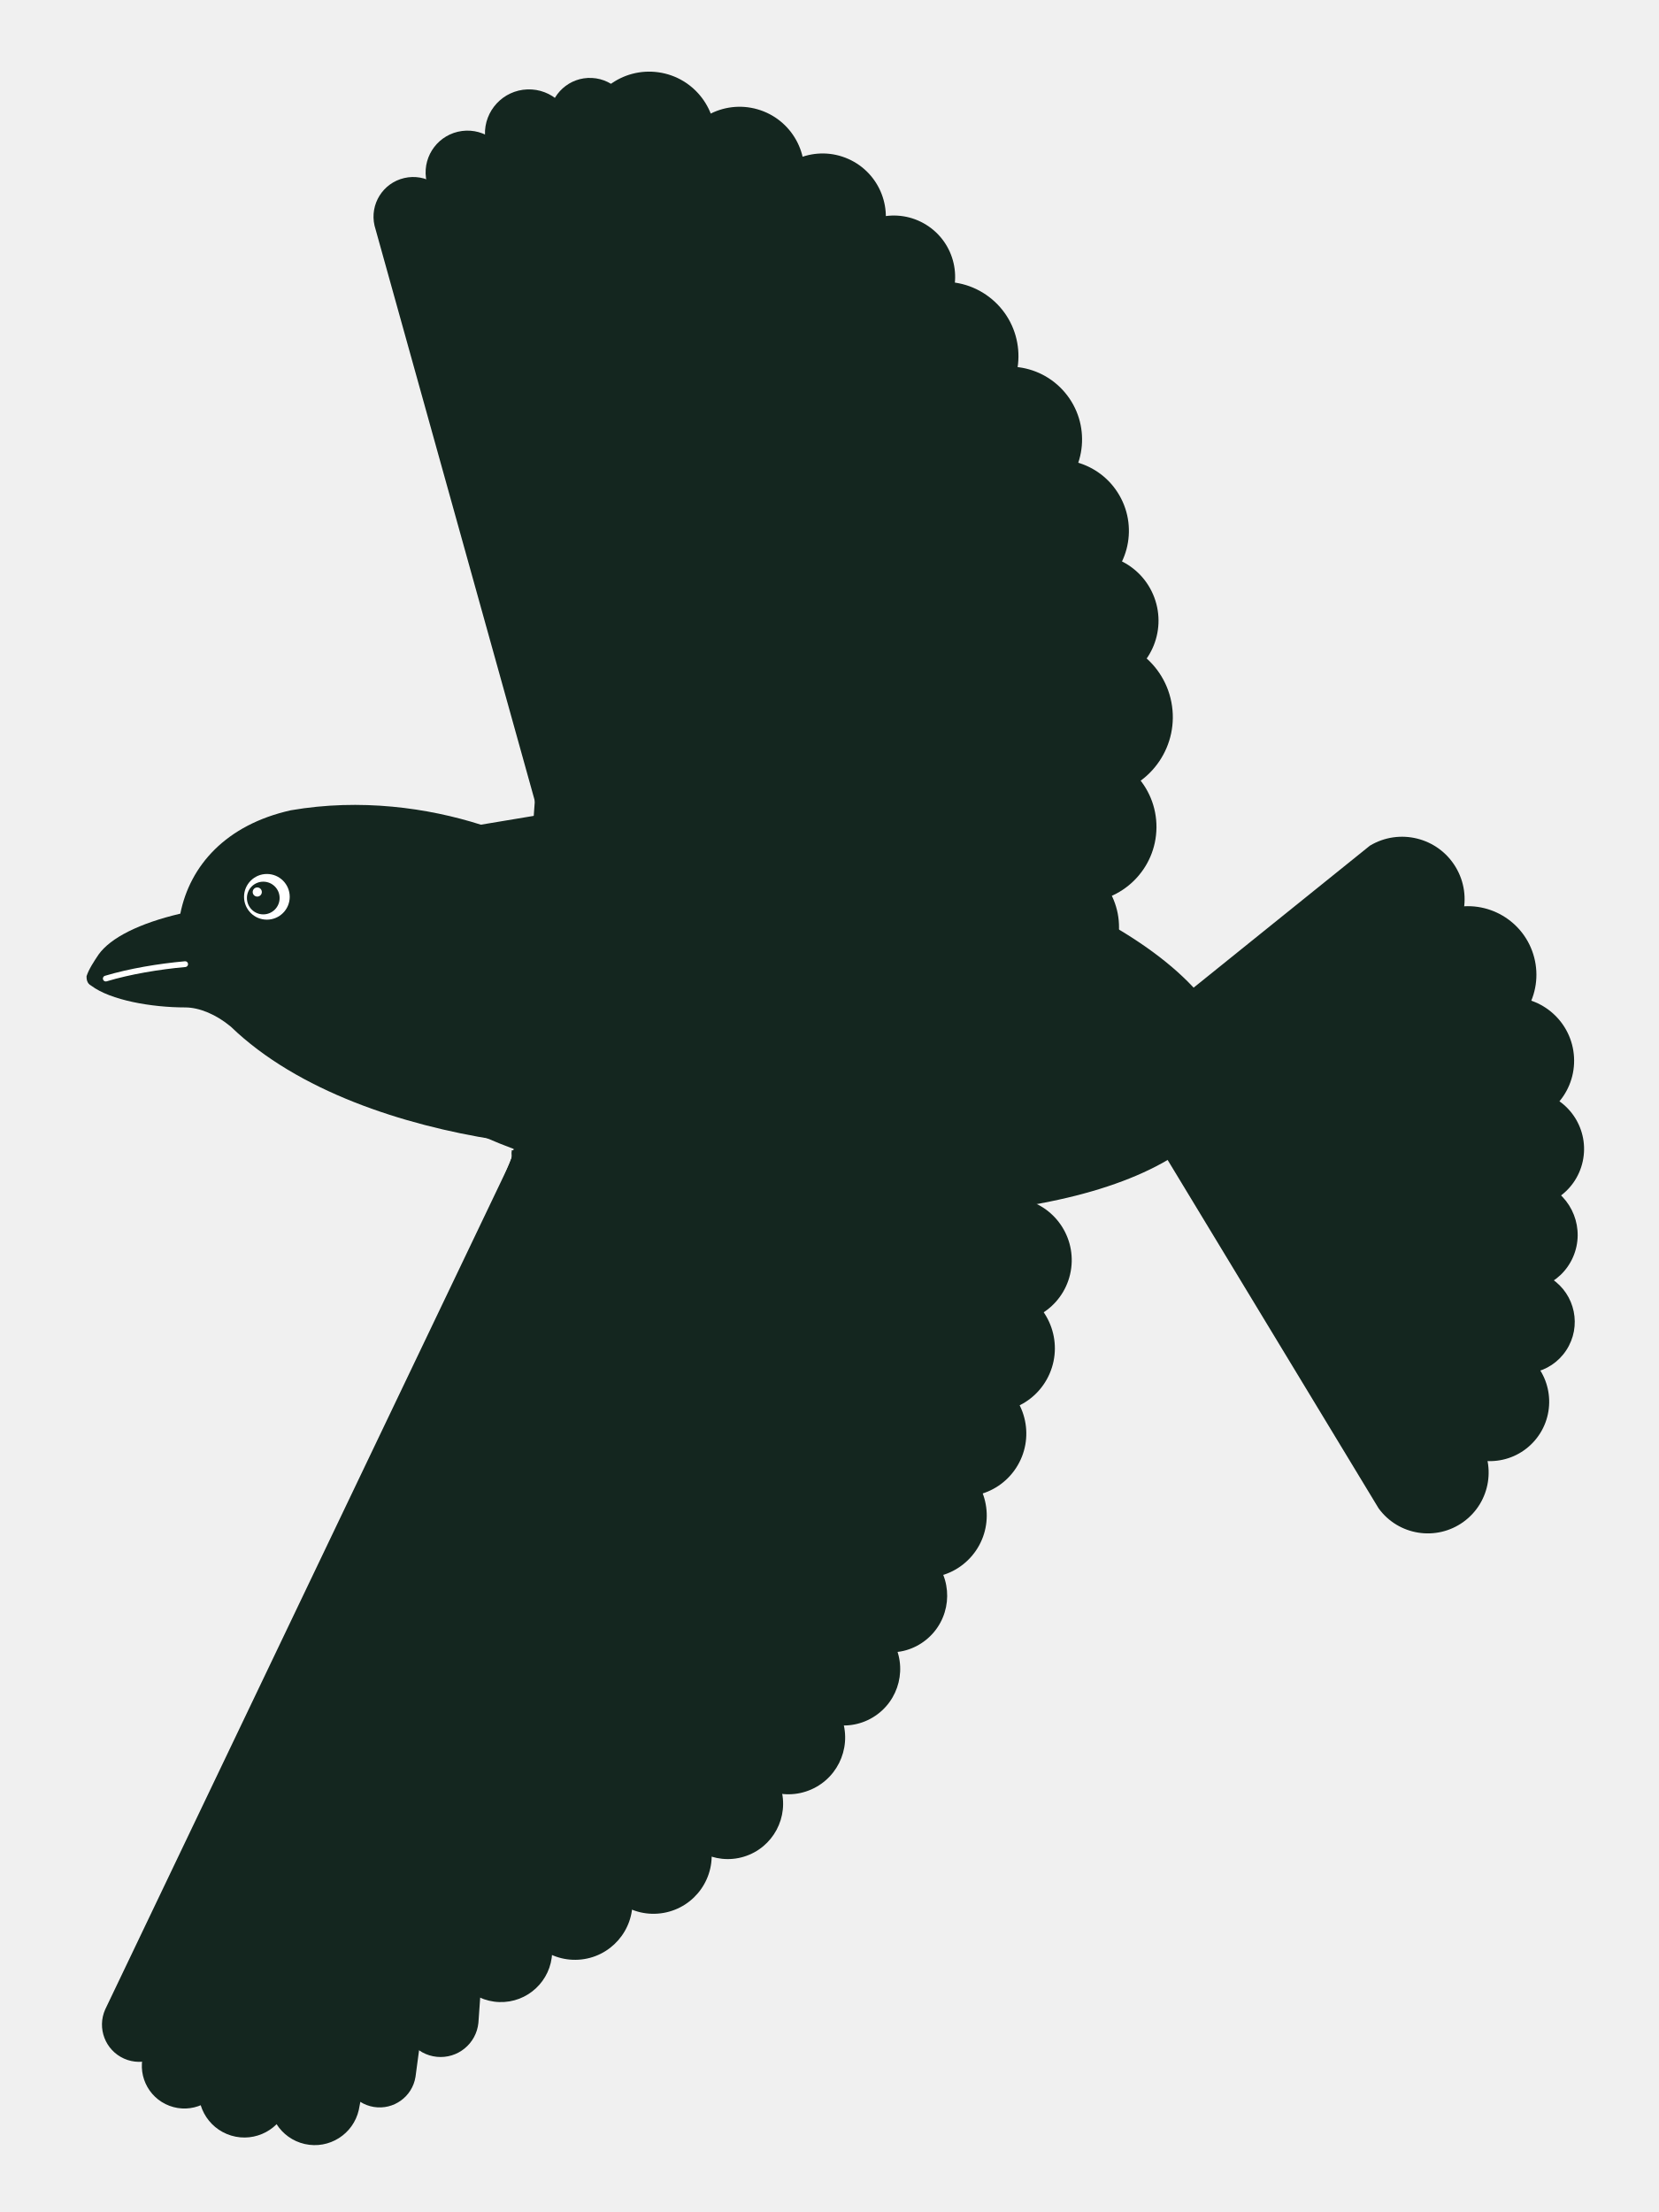
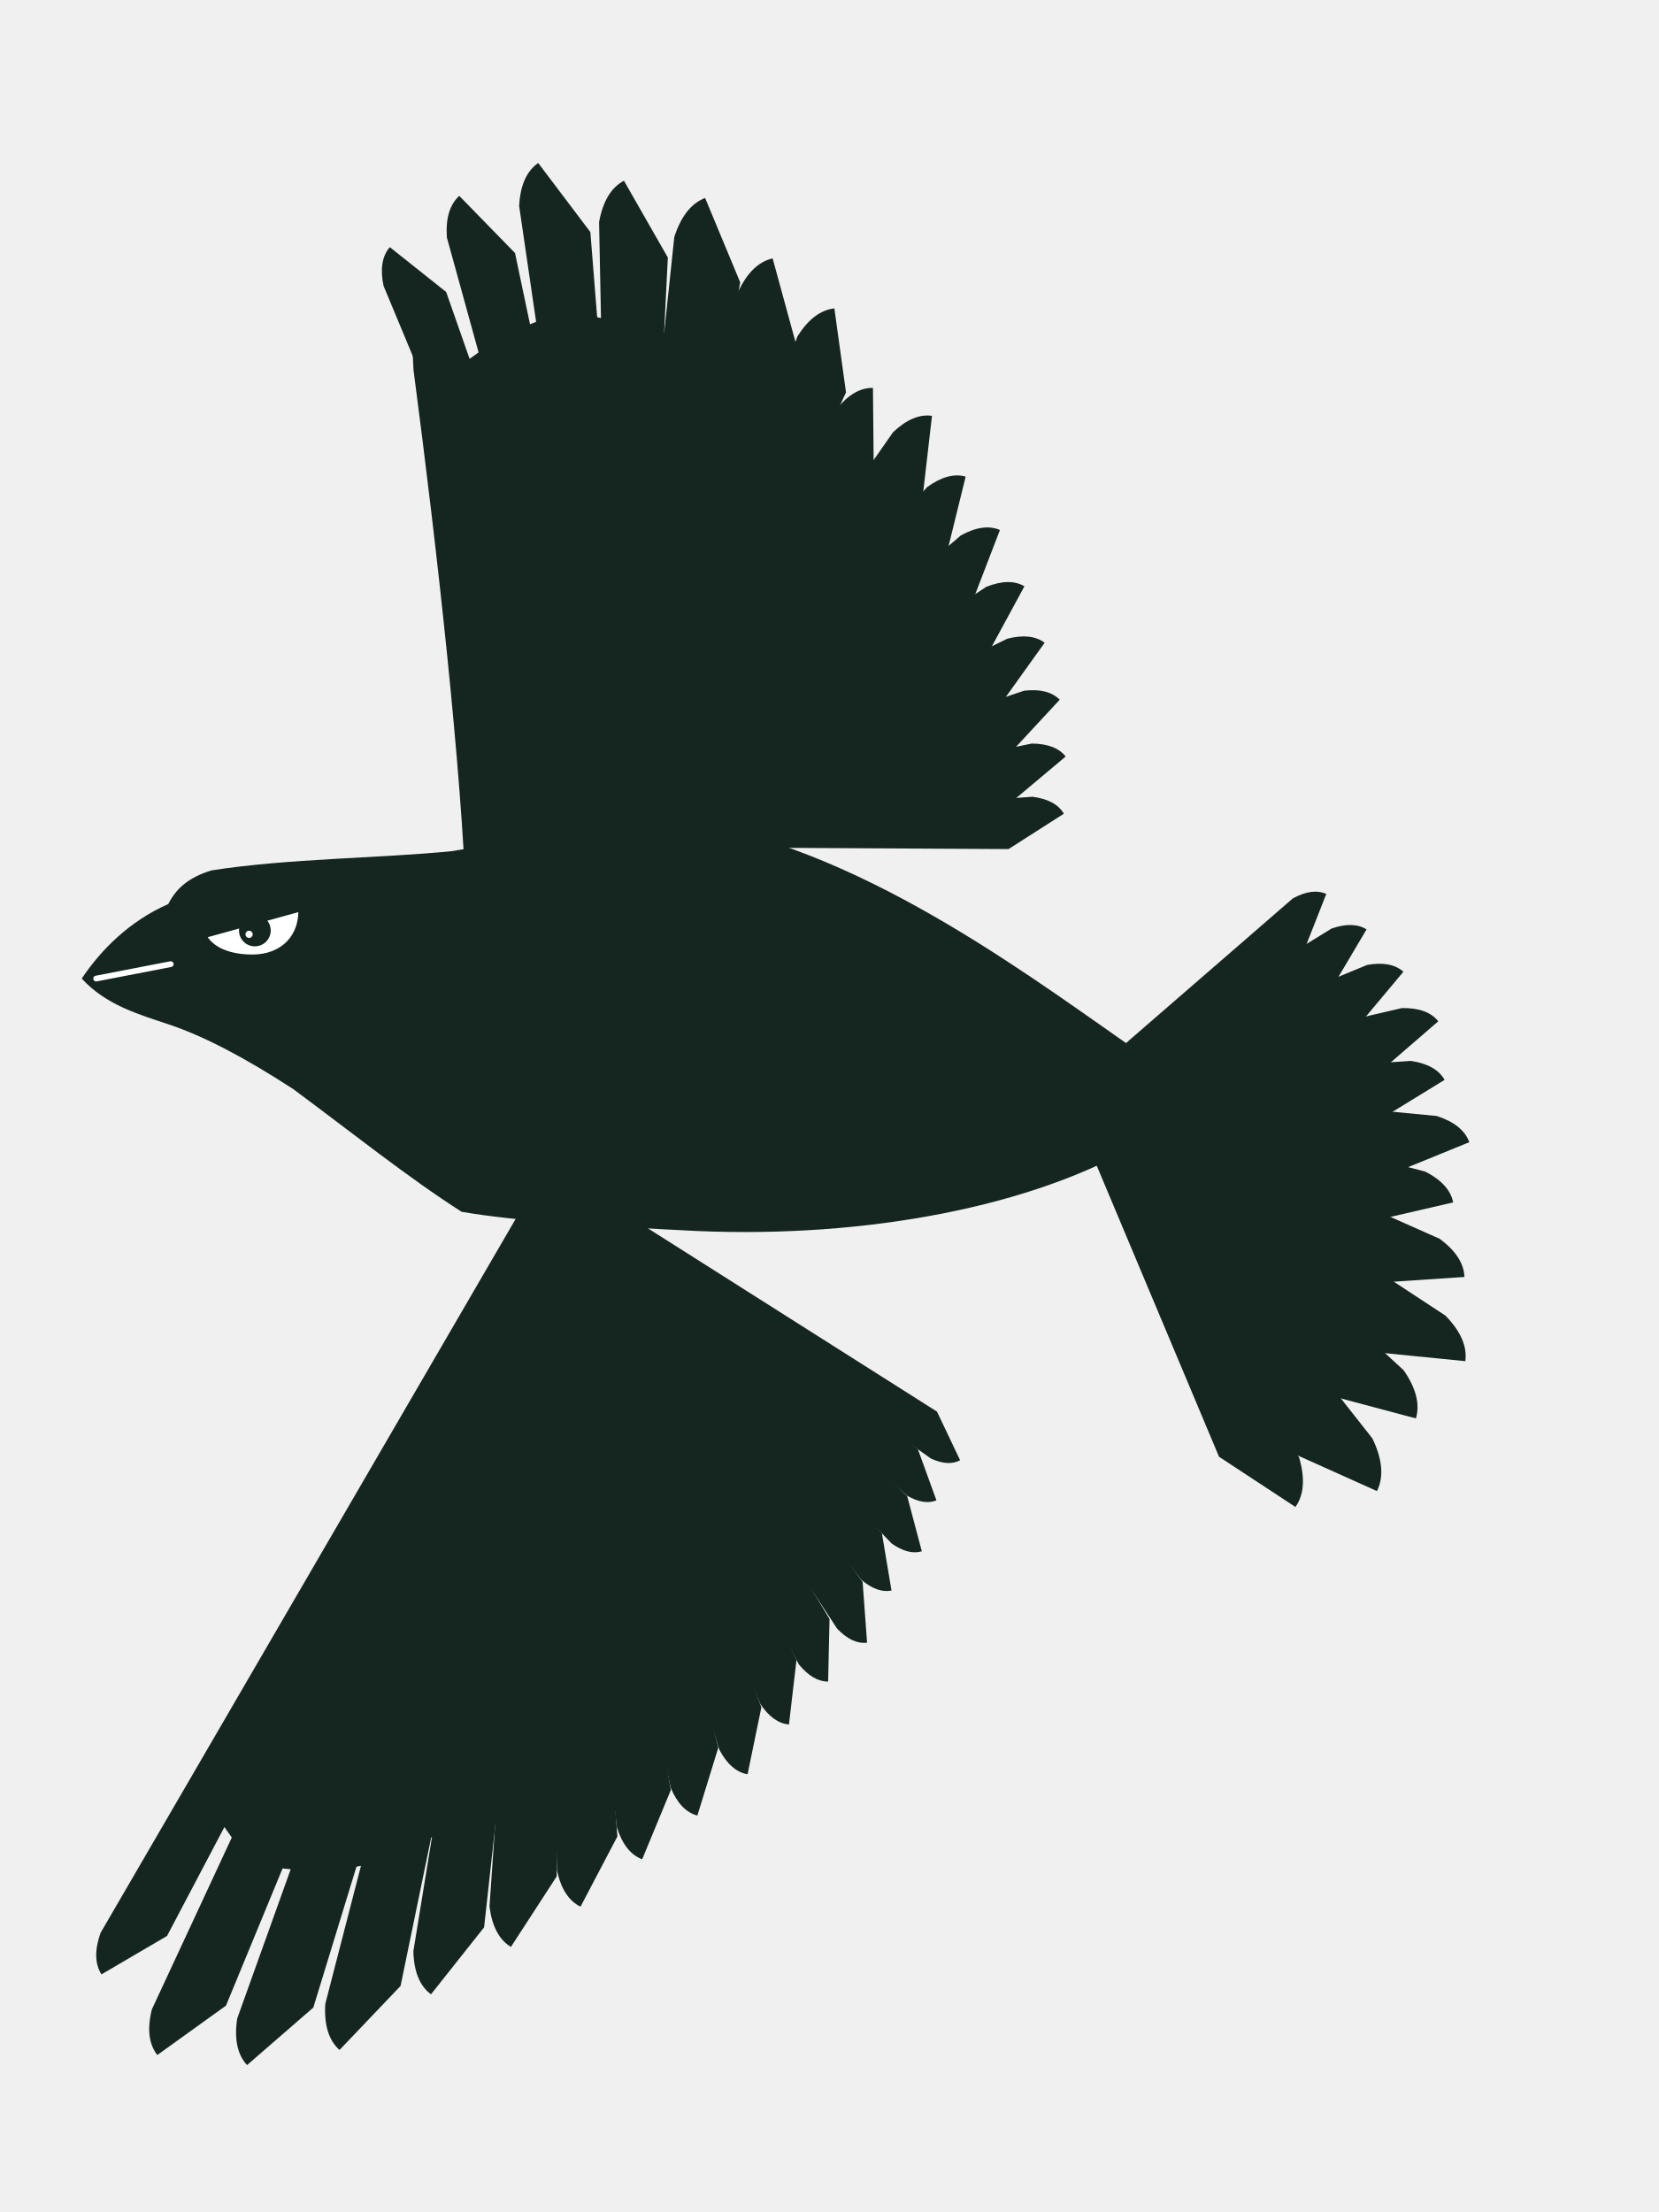
<svg xmlns="http://www.w3.org/2000/svg" viewBox="70 70 690 920" role="img" aria-labelledby="t">
  <g fill="#14261f">
-     <g transform="translate(300 412)">
-       <path d="M0 -4.9 L258.5 -16.5 A16.5 16.5 0 0 1 258.5 16.5 L0 4.9 Z" transform="rotate(-103.0)" />
-       <path d="M0 -5.2 L272.6 -17.4 A17.4 17.4 0 0 1 272.6 17.4 L0 5.2 Z" transform="rotate(-97.5)" />
-       <path d="M0 -5.5 L286.7 -18.3 A18.3 18.3 0 0 1 286.7 18.3 L0 5.5 Z" transform="rotate(-92.0)" />
-       <path d="M0 -5.1 L293.1 -16.9 A16.9 16.9 0 0 1 293.1 16.9 L0 5.1 Z" transform="rotate(-87.0)" />
-       <path d="M0 -8.2 L287.5 -27.5 A27.5 27.5 0 0 1 287.5 27.5 L0 8.2 Z" transform="rotate(-82.0)" />
-       <path d="M0 -8.1 L281.6 -26.9 A26.9 26.9 0 0 1 281.6 26.9 L0 8.1 Z" transform="rotate(-74.0)" />
-       <path d="M0 -7.9 L275.7 -26.3 A26.3 26.3 0 0 1 275.7 26.3 L0 7.9 Z" transform="rotate(-66.0)" />
-       <path d="M0 -7.7 L267.5 -25.5 A25.5 25.5 0 0 1 267.5 25.5 L0 7.7 Z" transform="rotate(-58.0)" />
-       <path d="M0 -9.3 L253.1 -30.9 A30.9 30.9 0 0 1 253.1 30.9 L0 9.3 Z" transform="rotate(-50.0)" />
-       <path d="M0 -9.1 L247.7 -30.3 A30.3 30.3 0 0 1 247.7 30.3 L0 9.1 Z" transform="rotate(-40.0)" />
-       <path d="M0 -8.9 L242.4 -29.6 A29.6 29.6 0 0 1 242.4 29.6 L0 8.9 Z" transform="rotate(-30.0)" />
-       <path d="M0 -8.3 L239.4 -27.6 A27.6 27.6 0 0 1 239.4 27.6 L0 8.3 Z" transform="rotate(-20.5)" />
-       <path d="M0 -9.8 L229.2 -32.8 A32.8 32.8 0 0 1 229.2 32.8 L0 9.8 Z" transform="rotate(-11.0)" />
-       <path d="M0 -9.4 L219.6 -31.4 A31.4 31.4 0 0 1 219.6 31.4 L0 9.4 Z" transform="rotate(0.5)" />
-       <path d="M0 -9.0 L209.9 -30.1 A30.1 30.1 0 0 1 209.9 30.1 L0 9.0 Z" transform="rotate(12.0)" />
-       <path d="M0 0 L-55.7 -241.2 L-34.1 -258.8 L-9.6 -274.3 L14.6 -278.6 L39.5 -280.7 L76.5 -266.9 L110.6 -248.3 L139.7 -223.6 L164.3 -195.8 L191.7 -160.8 L212.0 -122.4 L225.1 -84.2 L231.5 -45.0 L225.9 2.0 L211.3 44.9 Z" />
+     <g transform="translate(330 418)">
+       <path d="M0 -4.7 L249.9 -11.7 Q260.5 -10.0 264.0 -3.5 L238.2 11.7 L0 4.7 Z" transform="rotate(-111.0)" />
+       <path d="M0 -5.2 L259.7 -13.0 Q271.4 -11.0 275.3 -3.9 L246.7 13.0 L0 5.2 Z" transform="rotate(-103.7)" />
+       <path d="M0 -5.6 L265.6 -14.1 Q278.3 -12.0 282.5 -4.2 L251.5 14.1 L0 5.6 Z" transform="rotate(-96.5)" />
+       <path d="M0 -5.8 L255.5 -14.4 Q268.5 -12.2 272.8 -4.3 L241.1 14.4 L0 5.8 Z" transform="rotate(-89.2)" />
+       <path d="M0 -5.9 L249.8 -14.9 Q263.2 -12.6 267.7 -4.5 L235.0 14.9 L0 5.9 Z" transform="rotate(-81.9)" />
+       <path d="M0 -5.8 L230.8 -14.5 Q243.9 -12.3 248.2 -4.3 L216.4 14.5 L0 5.8 Z" transform="rotate(-74.7)" />
+       <path d="M0 -5.5 L219.7 -13.8 Q232.1 -11.7 236.3 -4.1 L205.9 13.8 L0 5.5 Z" transform="rotate(-67.4)" />
+       <path d="M0 -5.0 L198.2 -12.4 Q209.4 -10.6 213.2 -3.7 L185.8 12.4 L0 5.0 Z" transform="rotate(-60.1)" />
+       <path d="M0 -5.1 L201.4 -12.6 Q212.8 -10.7 216.6 -3.8 L188.8 12.6 L0 5.1 Z" transform="rotate(-52.9)" />
+       <path d="M0 -4.8 L191.7 -12.0 Q202.5 -10.2 206.1 -3.6 L179.7 12.0 L0 4.8 Z" transform="rotate(-45.6)" />
+       <path d="M0 -4.7 L187.3 -11.8 Q197.9 -10.0 201.4 -3.5 L175.6 11.8 L0 4.7 Z" transform="rotate(-38.3)" />
+       <path d="M0 -4.6 L182.3 -11.4 Q192.6 -9.7 196.0 -3.4 L170.8 11.4 L0 4.6 Z" transform="rotate(-31.1)" />
+       <path d="M0 -4.5 L178.7 -11.2 Q188.8 -9.5 192.2 -3.4 L167.5 11.2 L0 4.5 Z" transform="rotate(-23.8)" />
+       <path d="M0 -4.4 L176.3 -11.1 Q186.2 -9.4 189.5 -3.3 L165.2 11.1 L0 4.4 Z" transform="rotate(-16.5)" />
+       <path d="M0 -4.3 L173.2 -10.9 Q183.0 -9.2 186.2 -3.3 L162.3 10.9 L0 4.3 Z" transform="rotate(-9.3)" />
+       <path d="M0 -4.3 L169.9 -10.7 Q179.5 -9.1 182.7 -3.2 L159.2 10.7 L0 4.3 Z" transform="rotate(-2.0)" />
+       <path d="M0 0 L-73.8 -192.2 L-51.0 -208.6 L-24.8 -219.0 L3.0 -212.8 L29.3 -206.7 L51.2 -186.7 L70.8 -170.1 L82.8 -144.2 L102.0 -134.7 L112.5 -114.9 L123.3 -97.5 L131.0 -78.9 L137.2 -60.5 L141.7 -42.1 L143.4 -23.4 L142.4 -5.0 Z" />
    </g>
-     <g transform="translate(290 548)">
-       <path d="M0 -4.7 L398.5 -15.5 A15.5 15.5 0 0 1 398.5 15.5 L0 4.7 Z" transform="rotate(114.0)" />
-       <path d="M0 -5.3 L407.3 -17.7 A17.7 17.7 0 0 1 407.3 17.7 L0 5.3 Z" transform="rotate(110.6)" />
-       <path d="M0 -5.7 L409.5 -19.0 A19.0 19.0 0 0 1 409.5 19.0 L0 5.7 Z" transform="rotate(106.8)" />
-       <path d="M0 -5.6 L405.3 -18.8 A18.8 18.8 0 0 1 405.3 18.8 L0 5.6 Z" transform="rotate(102.7)" />
-       <path d="M0 -4.5 L388.4 -15.1 A15.1 15.1 0 0 1 388.4 15.1 L0 4.5 Z" transform="rotate(99.2)" />
-       <path d="M0 -4.7 L363.6 -15.8 A15.8 15.8 0 0 1 363.6 15.8 L0 4.7 Z" transform="rotate(95.8)" />
-       <path d="M0 -6.4 L333.6 -21.3 A21.3 21.3 0 0 1 333.6 21.3 L0 6.4 Z" transform="rotate(92.0)" />
-       <path d="M0 -7.2 L313.8 -23.9 A23.9 23.9 0 0 1 313.8 23.9 L0 7.2 Z" transform="rotate(86.5)" />
-       <path d="M0 -7.3 L298.3 -24.2 A24.2 24.2 0 0 1 298.3 24.2 L0 7.3 Z" transform="rotate(80.0)" />
-       <path d="M0 -6.9 L284.5 -23.0 A23.0 23.0 0 0 1 284.5 23.0 L0 6.9 Z" transform="rotate(73.1)" />
-       <path d="M0 -7.1 L267.4 -23.6 A23.6 23.6 0 0 1 267.4 23.6 L0 7.1 Z" transform="rotate(66.2)" />
-       <path d="M0 -7.1 L252.7 -23.5 A23.5 23.5 0 0 1 252.7 23.5 L0 7.1 Z" transform="rotate(58.8)" />
-       <path d="M0 -7.1 L238.9 -23.6 A23.6 23.6 0 0 1 238.9 23.6 L0 7.1 Z" transform="rotate(51.0)" />
-       <path d="M0 -7.8 L224.2 -25.9 A25.9 25.9 0 0 1 224.2 25.9 L0 7.8 Z" transform="rotate(42.8)" />
-       <path d="M0 -7.9 L215.9 -26.2 A26.2 26.2 0 0 1 215.9 26.2 L0 7.9 Z" transform="rotate(33.2)" />
-       <path d="M0 -7.9 L209.3 -26.5 A26.5 26.5 0 0 1 209.3 26.5 L0 7.9 Z" transform="rotate(23.3)" />
-       <path d="M0 -7.8 L205.0 -26.0 A26.0 26.0 0 0 1 205.0 26.0 L0 7.8 Z" transform="rotate(13.0)" />
-       <path d="M0 0 L-151.6 340.4 L-134.3 358.1 L-111.1 369.3 L-83.8 372.4 L-58.4 358.4 L-34.6 339.7 L-11.1 319.2 L18.6 303.4 L50.4 285.8 L80.3 264.8 L105.5 239.7 L128.7 212.6 L148.7 183.6 L165.3 152.8 L182.2 119.5 L194.9 84.0 L202.6 46.8 Z" />
+     <g transform="translate(300 560)">
+       <path d="M0 4.9 L365.8 12.4 Q377.0 10.5 380.7 3.7 L353.5 -12.4 L0 -4.9 Z" transform="rotate(119.0)" />
+       <path d="M0 5.5 L383.6 13.8 Q396.0 11.7 400.1 4.1 L369.8 -13.8 L0 -5.5 Z" transform="rotate(113.7)" />
+       <path d="M0 5.7 L373.1 14.3 Q385.9 12.1 390.2 4.3 L358.8 -14.3 L0 -5.7 Z" transform="rotate(108.4)" />
+       <path d="M0 5.8 L356.0 14.4 Q369.0 12.2 373.3 4.3 L341.6 -14.4 L0 -5.8 Z" transform="rotate(103.1)" />
+       <path d="M0 5.6 L326.5 13.9 Q339.1 11.8 343.2 4.2 L312.6 -13.9 L0 -5.6 Z" transform="rotate(97.8)" />
+       <path d="M0 5.5 L303.8 13.7 Q316.1 11.6 320.2 4.1 L290.1 -13.7 L0 -5.5 Z" transform="rotate(92.4)" />
+       <path d="M0 5.2 L287.7 12.9 Q299.3 11.0 303.2 3.9 L274.8 -12.9 L0 -5.2 Z" transform="rotate(87.1)" />
+       <path d="M0 4.9 L271.1 12.2 Q282.0 10.4 285.7 3.7 L258.9 -12.2 L0 -4.9 Z" transform="rotate(81.8)" />
+       <path d="M0 4.6 L257.9 11.6 Q268.4 9.9 271.8 3.5 L246.3 -11.6 L0 -4.6 Z" transform="rotate(76.5)" />
+       <path d="M0 4.4 L247.4 11.1 Q257.4 9.5 260.8 3.3 L236.3 -11.1 L0 -4.4 Z" transform="rotate(71.2)" />
+       <path d="M0 4.2 L234.8 10.6 Q244.3 9.0 247.5 3.2 L224.3 -10.6 L0 -4.2 Z" transform="rotate(65.9)" />
+       <path d="M0 4.1 L226.4 10.2 Q235.5 8.6 238.6 3.1 L216.2 -10.2 L0 -4.1 Z" transform="rotate(60.6)" />
+       <path d="M0 4.0 L221.3 9.9 Q230.3 8.5 233.2 3.0 L211.4 -9.9 L0 -4.0 Z" transform="rotate(55.2)" />
+       <path d="M0 3.8 L210.5 9.5 Q219.0 8.0 221.9 2.8 L201.1 -9.5 L0 -3.8 Z" transform="rotate(49.9)" />
+       <path d="M0 3.7 L207.0 9.3 Q215.4 7.9 218.2 2.8 L197.7 -9.3 L0 -3.7 Z" transform="rotate(44.6)" />
+       <path d="M0 3.6 L197.7 8.9 Q205.6 7.6 208.3 2.7 L188.8 -8.9 L0 -3.6 Z" transform="rotate(39.3)" />
+       <path d="M0 3.5 L195.5 8.8 Q203.4 7.5 206.0 2.6 L186.7 -8.8 L0 -3.5 Z" transform="rotate(34.0)" />
+       <path d="M0 0 L-143.9 259.7 L-125.4 285.8 L-95.9 288.8 L-65.8 283.6 L-36.1 265.3 L-10.6 249.5 L11.9 236.2 L31.7 220.6 L49.5 206.2 L65.6 192.5 L78.9 176.2 L91.5 162.1 L103.7 149.5 L111.4 132.5 L121.1 119.5 L125.7 102.9 L133.2 89.9 Z" />
    </g>
-     <g transform="translate(540 512)">
-       <path d="M0 -7.8 L132.0 -26.0 A26.0 26.0 0 0 1 132.0 26.0 L0 7.8 Z" transform="rotate(-31.0)" />
-       <path d="M0 -8.6 L145.2 -28.5 A28.5 28.5 0 0 1 145.2 28.5 L0 8.6 Z" transform="rotate(-14.6)" />
-       <path d="M0 -7.9 L158.3 -26.4 A26.4 26.4 0 0 1 158.3 26.4 L0 7.9 Z" transform="rotate(-0.3)" />
-       <path d="M0 -7.3 L168.4 -24.3 A24.3 24.3 0 0 1 168.4 24.3 L0 7.3 Z" transform="rotate(12.3)" />
-       <path d="M0 -6.9 L178.2 -23.0 A23.0 23.0 0 0 1 178.2 23.0 L0 6.9 Z" transform="rotate(23.7)" />
-       <path d="M0 -6.4 L195.8 -21.5 A21.5 21.5 0 0 1 195.8 21.5 L0 6.4 Z" transform="rotate(33.4)" />
-       <path d="M0 -7.4 L205.6 -24.7 A24.7 24.7 0 0 1 205.6 24.7 L0 7.4 Z" transform="rotate(43.3)" />
-       <path d="M0 -7.6 L210.7 -25.3 A25.3 25.3 0 0 1 210.7 25.3 L0 7.6 Z" transform="rotate(54.0)" />
-       <path d="M0 0 L121.9 -73.2 L151.3 -39.3 L166.2 -0.8 L169.5 36.9 L165.9 72.9 L163.2 107.7 L150.9 142.1 L124.8 171.8 Z" />
+     <g transform="translate(520 525)">
+       <path d="M0 -4.0 L119.2 -10.1 Q128.3 -8.6 131.3 -3.0 L109.1 10.1 L0 4.0 Z" transform="rotate(-38.0)" />
+       <path d="M0 -4.2 L124.1 -10.5 Q133.5 -8.9 136.7 -3.2 L113.6 10.5 L0 4.2 Z" transform="rotate(-28.7)" />
+       <path d="M0 -4.4 L129.8 -11.0 Q139.7 -9.3 143.0 -3.3 L118.8 11.0 L0 4.4 Z" transform="rotate(-19.5)" />
+       <path d="M0 -4.7 L137.3 -11.6 Q147.8 -9.9 151.2 -3.5 L125.7 11.6 L0 4.7 Z" transform="rotate(-10.2)" />
+       <path d="M0 -4.6 L137.0 -11.6 Q147.4 -9.9 150.9 -3.5 L125.4 11.6 L0 4.6 Z" transform="rotate(-0.9)" />
+       <path d="M0 -5.0 L147.3 -12.5 Q158.6 -10.6 162.3 -3.7 L134.9 12.5 L0 5.0 Z" transform="rotate(8.4)" />
+       <path d="M0 -4.9 L145.9 -12.4 Q157.1 -10.5 160.8 -3.7 L133.6 12.4 L0 4.9 Z" transform="rotate(17.6)" />
+       <path d="M0 -5.4 L160.0 -13.6 Q172.2 -11.5 176.3 -4.1 L146.5 13.6 L0 5.4 Z" transform="rotate(26.9)" />
+       <path d="M0 -6.0 L176.4 -14.9 Q189.8 -12.7 194.3 -4.5 L161.4 14.9 L0 6.0 Z" transform="rotate(36.2)" />
+       <path d="M0 -6.0 L175.7 -14.9 Q189.1 -12.6 193.6 -4.5 L160.8 14.9 L0 6.0 Z" transform="rotate(45.5)" />
+       <path d="M0 -6.3 L186.7 -15.8 Q201.0 -13.4 205.7 -4.7 L170.9 15.8 L0 6.3 Z" transform="rotate(54.7)" />
+       <path d="M0 -5.9 L175.5 -14.9 Q188.9 -12.6 193.3 -4.5 L160.6 14.9 L0 5.9 Z" transform="rotate(64.0)" />
+       <path d="M0 0 L72.4 -56.6 L83.9 -46.0 L94.4 -33.3 L104.2 -18.7 L105.6 -1.7 L112.4 16.5 L107.2 34.1 L110.0 55.9 L109.8 80.3 L95.1 96.6 L83.2 117.6 L59.3 121.6 Z" />
    </g>
-     <ellipse cx="388" cy="492" rx="196" ry="80" transform="rotate(8 388 492)" />
-     <path d="M106 476 C107 473 109 470 111 467 C116 460 128 454 145 450 C149 430 164 413 191 407 C220 402 248 406 270 413 L312 406 L340 440 L340 540 L276 544 C238 538 194 524 166 497 C160 492 153 489 147 489 C133 489 116 486 108 480 C106 479 106 477 106 476 Z" />
-     <path d="M147 471 C136 472 124 474 114 477" fill="none" stroke="#fff" stroke-width="2.4" stroke-linecap="round" />
-     <circle cx="181" cy="443" r="9.5" fill="#fff" />
-     <circle cx="179.5" cy="443.5" r="6.8" />
-     <circle cx="177" cy="441" r="1.9" fill="#fff" />
+     <path d="M330 420 L264 448 C262 390 252 300 242 224 L240 186 Z" />
+     <path d="M104 477 C112 465 124 453 140 446 C143 440 148 435 158 432 C190 427 228 427 258 424 C284 420 310 410 345 410 C420 418 490 470 540 505 L545 545 C500 572 430 585 360 582 C320 580 285 578 262 574 C240 560 215 540 192 523 C172 510 155 501 140 496 C128 492 114 488 104 477 Z" />
+     <path d="M141 471 C131 473 120 475 110 477" fill="none" stroke="#fff" stroke-width="2.4" stroke-linecap="round" />
+     <path d="M155 457 L194 447 C195 459 187 467 175 467 C164 467 157 463 155 457 Z" fill="#fff" />
+     <circle cx="176" cy="457" r="6.6" />
+     <path d="M150 455 L199 442 L199 448 L152 461 Z" />
+     <circle cx="173.6" cy="458.6" r="1.5" fill="#fff" />
  </g>
</svg>
